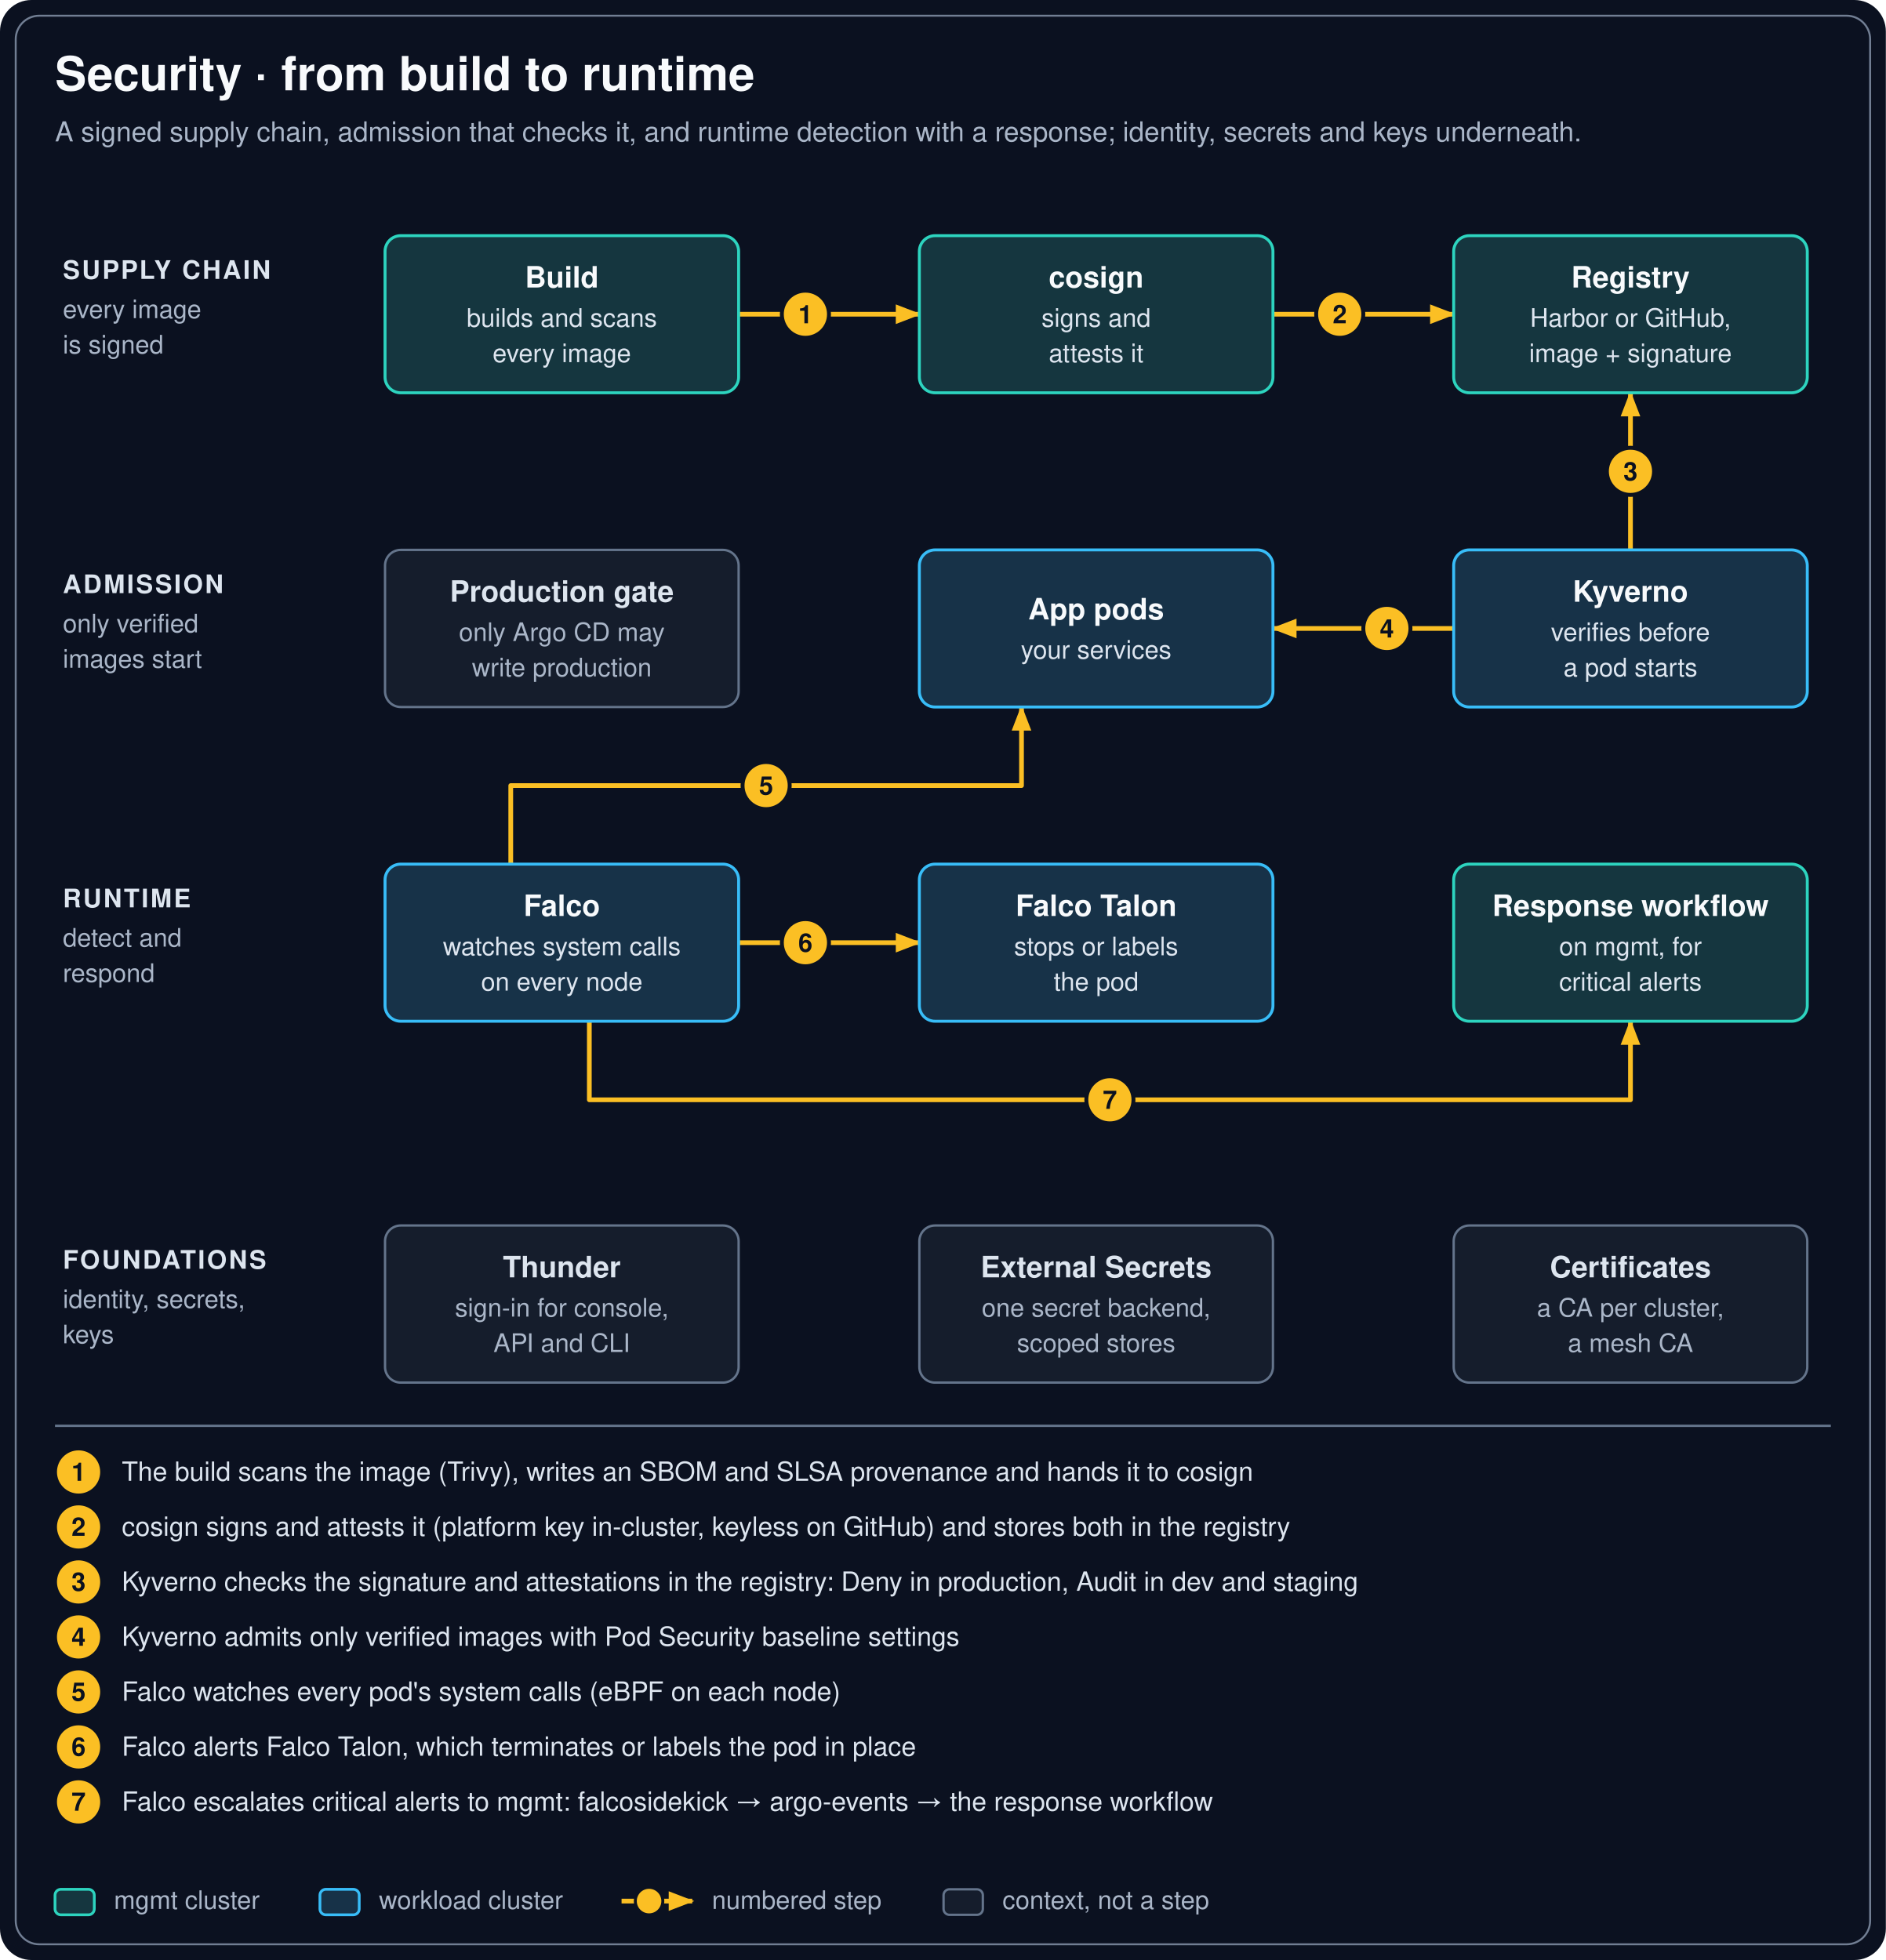
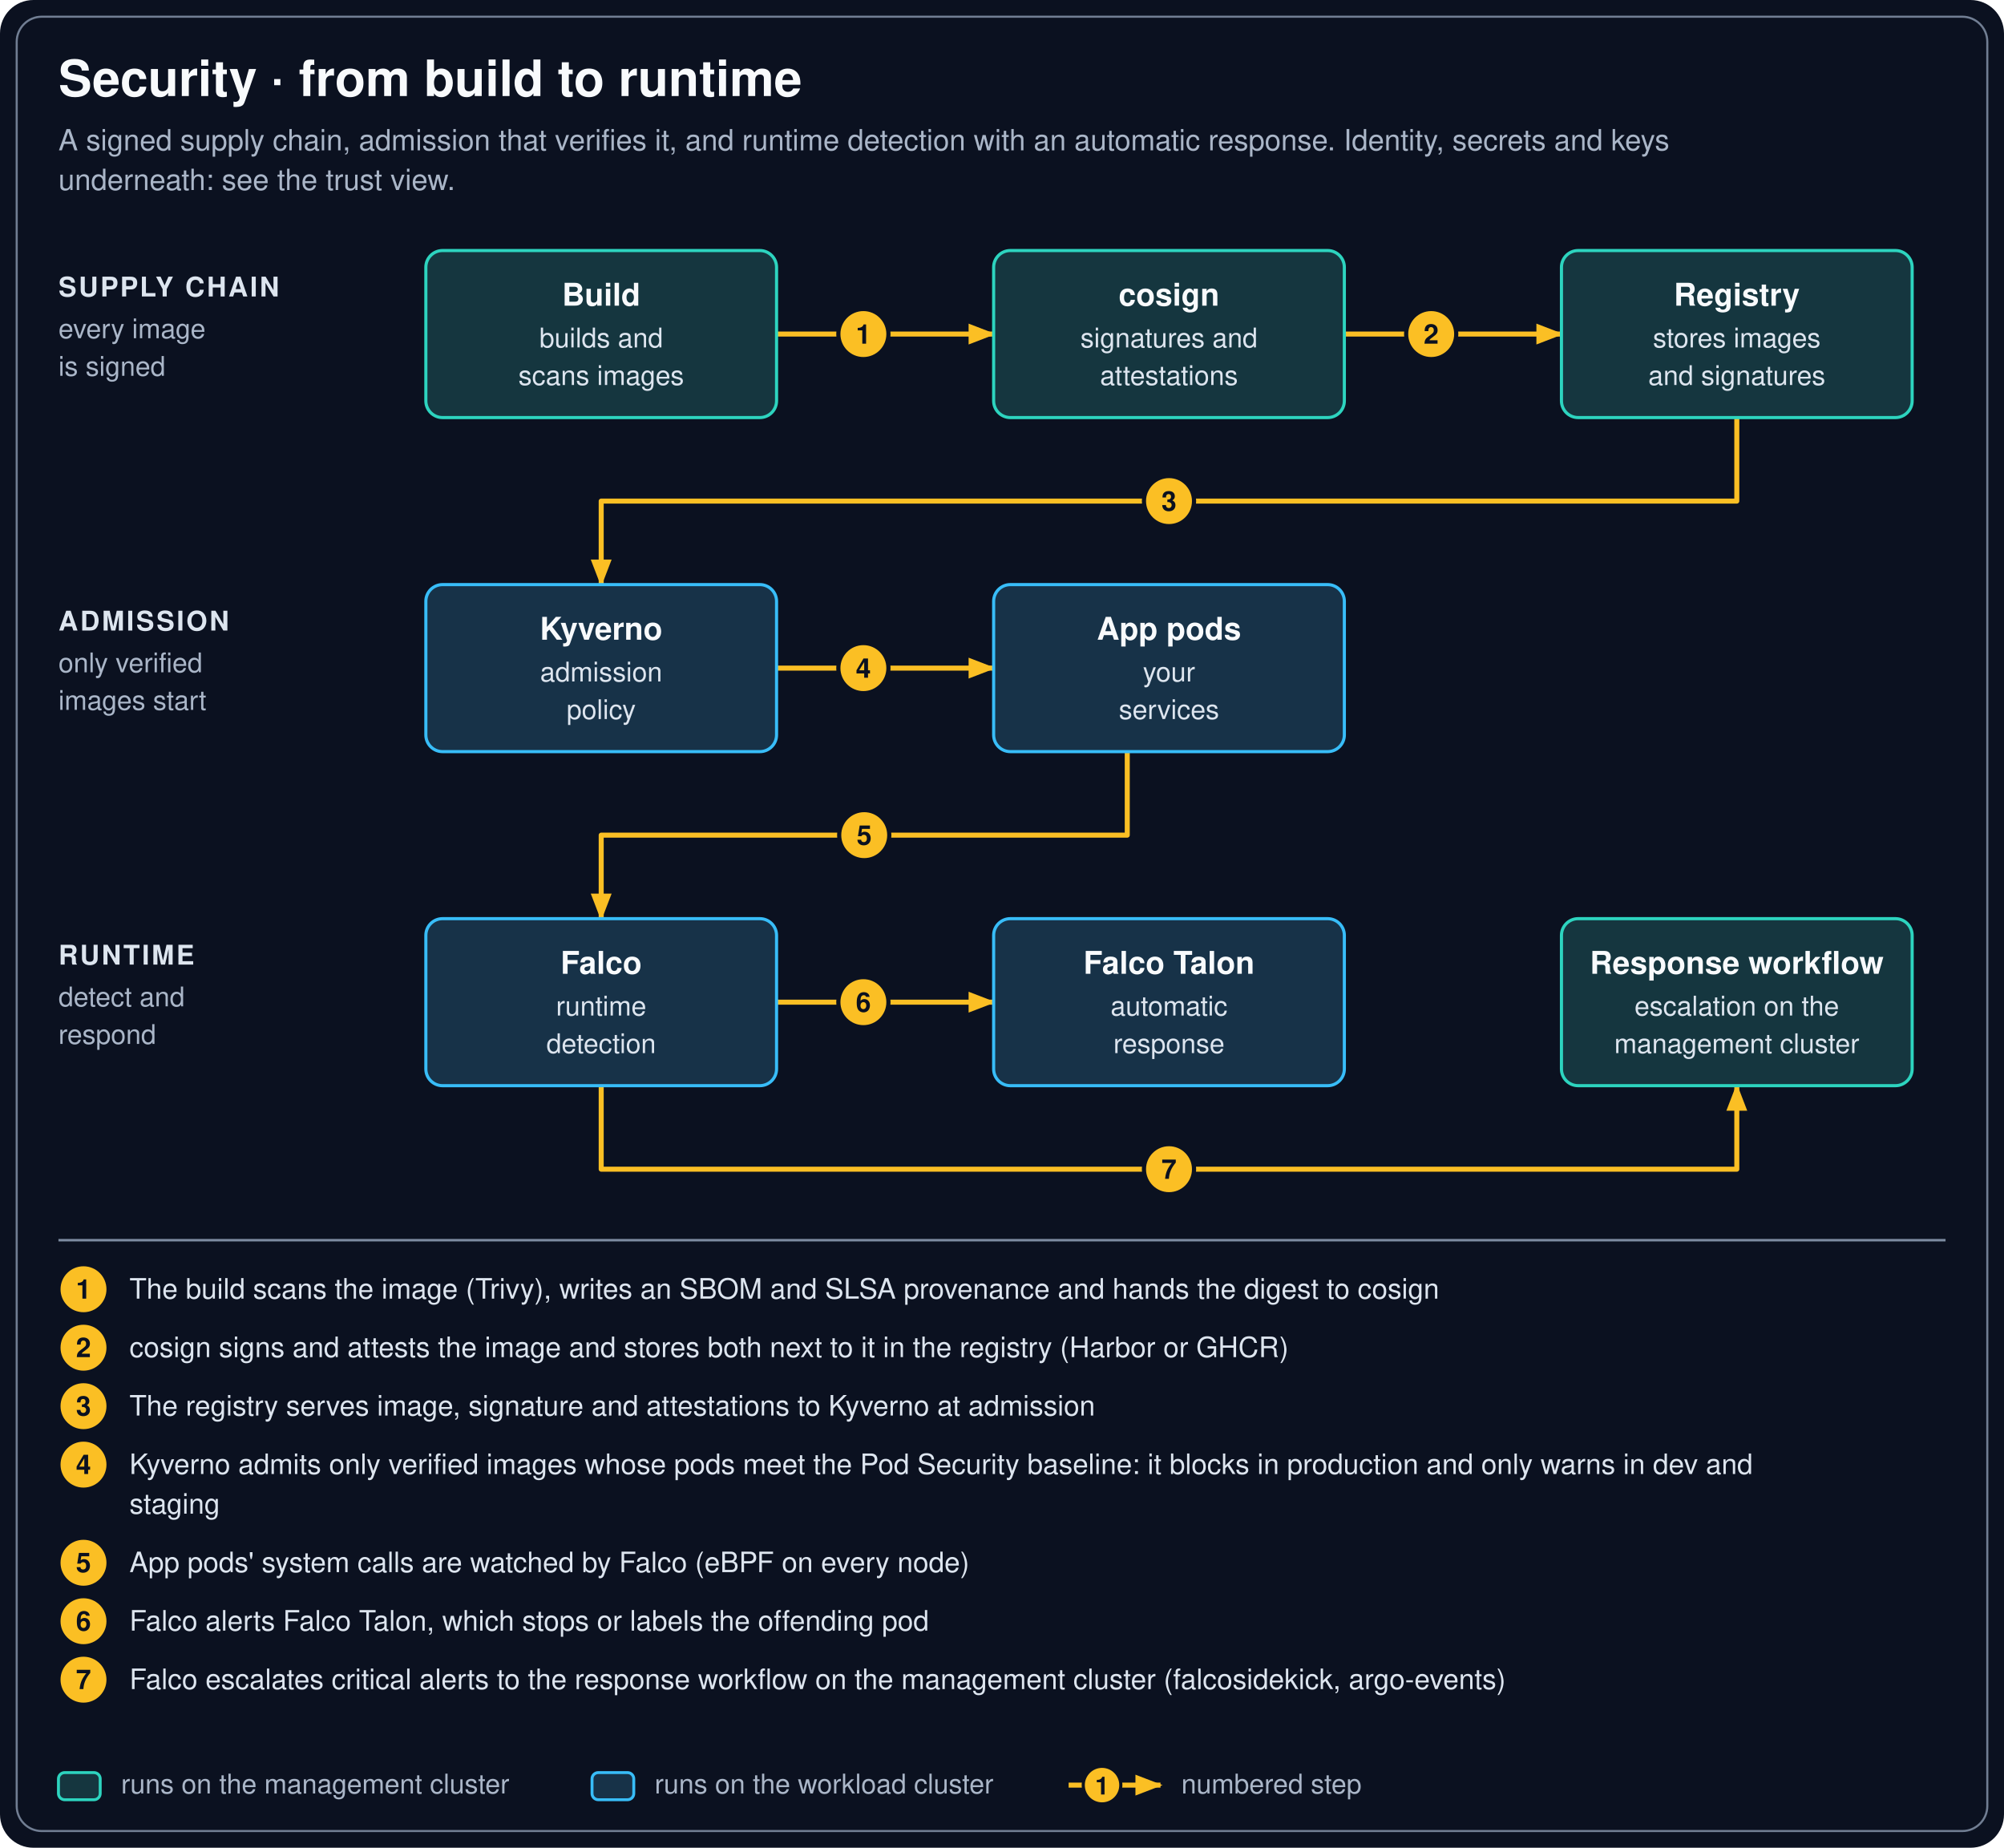
- <svg xmlns="http://www.w3.org/2000/svg" width="960" height="998" viewBox="0 0 960 998" role="img" aria-label="Security · from build to runtime">
+ <svg xmlns="http://www.w3.org/2000/svg" width="960" height="885" viewBox="0 0 960 885" role="img" aria-label="Security · from build to runtime">
  <style>.s{font-family:'Segoe UI','Helvetica Neue',Helvetica,Arial,'Liberation Sans',sans-serif}.m{font-family:'JetBrains Mono',SFMono-Regular,Menlo,Consolas,'Liberation Mono',monospace}.fx{fill:none;stroke-width:3.4;stroke-linecap:round;stroke-dasharray:4 10;opacity:0;animation:fxdash .9s linear infinite,fxseq 10.20s linear infinite both}@keyframes fxdash{to{stroke-dashoffset:-14}}@keyframes fxseq{0%{opacity:0}3%{opacity:1}25.9%{opacity:1}30.9%{opacity:0}100%{opacity:0}}@media (prefers-reduced-motion:reduce){.fx{animation:none;opacity:0}}</style>
  <defs>
    <marker id="ahfbbf24" markerWidth="13" markerHeight="10" refX="12" refY="5" orient="auto" markerUnits="userSpaceOnUse">
      <path d="M0,0 L13,5 L0,10 z" fill="#fbbf24" />
    </marker>
    <marker id="asfbbf24" markerWidth="13" markerHeight="10" refX="1" refY="5" orient="auto" markerUnits="userSpaceOnUse">
      <path d="M13,0 L0,5 L13,10 z" fill="#fbbf24" />
    </marker>
  </defs>
-   <rect width="960" height="998" rx="16" fill="#0b1120" />
-   <rect x="8" y="8" width="944" height="982" rx="12" fill="none" stroke="#8b9ab0" stroke-opacity=".8" />
-   <path d="M 376.0 160.0 L 468.0 160.0" fill="none" stroke="#fbbf24" stroke-width="2.4" stroke-linejoin="round" marker-end="url(#ahfbbf24)" />
-   <path d="M 648.0 160.0 L 740.0 160.0" fill="none" stroke="#fbbf24" stroke-width="2.4" stroke-linejoin="round" marker-end="url(#ahfbbf24)" />
-   <path d="M 830.0 280.0 L 830.0 200.0" fill="none" stroke="#fbbf24" stroke-width="2.4" stroke-linejoin="round" marker-end="url(#ahfbbf24)" />
-   <path d="M 740.0 320.0 L 648.0 320.0" fill="none" stroke="#fbbf24" stroke-width="2.4" stroke-linejoin="round" marker-end="url(#ahfbbf24)" />
-   <path d="M 260.0 440.0 L 260.0 400.0 L 520.0 400.0 L 520.0 360.0" fill="none" stroke="#fbbf24" stroke-width="2.4" stroke-linejoin="round" marker-end="url(#ahfbbf24)" />
-   <path d="M 376.0 480.0 L 468.0 480.0" fill="none" stroke="#fbbf24" stroke-width="2.4" stroke-linejoin="round" marker-end="url(#ahfbbf24)" />
-   <path d="M 300.0 520.0 L 300.0 560.0 L 830.0 560.0 L 830.0 520.0" fill="none" stroke="#fbbf24" stroke-width="2.4" stroke-linejoin="round" marker-end="url(#ahfbbf24)" />
-   <path class="fx" d="M 376.0 160.0 L 468.0 160.0" stroke="#fde5a7" style="animation-delay:0s,0.00s" />
-   <path class="fx" d="M 648.0 160.0 L 740.0 160.0" stroke="#fde5a7" style="animation-delay:0s,1.10s" />
-   <path class="fx" d="M 830.0 280.0 L 830.0 200.0" stroke="#fde5a7" style="animation-delay:0s,2.20s" />
-   <path class="fx" d="M 740.0 320.0 L 648.0 320.0" stroke="#fde5a7" style="animation-delay:0s,3.30s" />
-   <path class="fx" d="M 260.0 440.0 L 260.0 400.0 L 520.0 400.0 L 520.0 360.0" stroke="#fde5a7" style="animation-delay:0s,4.40s" />
-   <path class="fx" d="M 376.0 480.0 L 468.0 480.0" stroke="#fde5a7" style="animation-delay:0s,5.50s" />
-   <path class="fx" d="M 300.0 520.0 L 300.0 560.0 L 830.0 560.0 L 830.0 520.0" stroke="#fde5a7" style="animation-delay:0s,6.60s" />
-   <rect x="196" y="120" width="180" height="80" rx="8" fill="#15363f" stroke="#2dd4bf" stroke-width="1.5" />
-   <text class="s" x="286.0" y="146.4" font-size="15" fill="#f8fafc" font-weight="600" text-anchor="middle">Build</text>
-   <text class="s" x="286.0" y="166.4" font-size="13" fill="#dde5ef" text-anchor="middle">builds and scans</text>
-   <text class="s" x="286.0" y="184.4" font-size="13" fill="#dde5ef" text-anchor="middle">every image</text>
-   <rect x="468" y="120" width="180" height="80" rx="8" fill="#15363f" stroke="#2dd4bf" stroke-width="1.5" />
-   <text class="s" x="558.0" y="146.4" font-size="15" fill="#f8fafc" font-weight="600" text-anchor="middle">cosign</text>
-   <text class="s" x="558.0" y="166.4" font-size="13" fill="#dde5ef" text-anchor="middle">signs and</text>
-   <text class="s" x="558.0" y="184.4" font-size="13" fill="#dde5ef" text-anchor="middle">attests it</text>
-   <rect x="740" y="120" width="180" height="80" rx="8" fill="#15363f" stroke="#2dd4bf" stroke-width="1.5" />
-   <text class="s" x="830.0" y="146.4" font-size="15" fill="#f8fafc" font-weight="600" text-anchor="middle">Registry</text>
-   <text class="s" x="830.0" y="166.4" font-size="13" fill="#dde5ef" text-anchor="middle">Harbor or GitHub,</text>
-   <text class="s" x="830.0" y="184.4" font-size="13" fill="#dde5ef" text-anchor="middle">image + signature</text>
-   <rect x="196" y="280" width="180" height="80" rx="8" fill="#151d2c" stroke="#64748b" stroke-width="1.2" />
-   <text class="s" x="286.0" y="306.4" font-size="15" fill="#dde5ef" font-weight="600" text-anchor="middle">Production gate</text>
-   <text class="s" x="286.0" y="326.4" font-size="13" fill="#aab6c8" text-anchor="middle">only Argo CD may</text>
-   <text class="s" x="286.0" y="344.4" font-size="13" fill="#aab6c8" text-anchor="middle">write production</text>
-   <rect x="468" y="280" width="180" height="80" rx="8" fill="#173248" stroke="#38bdf8" stroke-width="1.5" />
-   <text class="s" x="558.0" y="315.4" font-size="15" fill="#f8fafc" font-weight="600" text-anchor="middle">App pods</text>
-   <text class="s" x="558.0" y="335.4" font-size="13" fill="#dde5ef" text-anchor="middle">your services</text>
-   <rect x="740" y="280" width="180" height="80" rx="8" fill="#173248" stroke="#38bdf8" stroke-width="1.5" />
-   <text class="s" x="830.0" y="306.4" font-size="15" fill="#f8fafc" font-weight="600" text-anchor="middle">Kyverno</text>
-   <text class="s" x="830.0" y="326.4" font-size="13" fill="#dde5ef" text-anchor="middle">verifies before</text>
-   <text class="s" x="830.0" y="344.4" font-size="13" fill="#dde5ef" text-anchor="middle">a pod starts</text>
-   <rect x="196" y="440" width="180" height="80" rx="8" fill="#173248" stroke="#38bdf8" stroke-width="1.5" />
-   <text class="s" x="286.0" y="466.4" font-size="15" fill="#f8fafc" font-weight="600" text-anchor="middle">Falco</text>
-   <text class="s" x="286.0" y="486.4" font-size="13" fill="#dde5ef" text-anchor="middle">watches system calls</text>
-   <text class="s" x="286.0" y="504.4" font-size="13" fill="#dde5ef" text-anchor="middle">on every node</text>
-   <rect x="468" y="440" width="180" height="80" rx="8" fill="#173248" stroke="#38bdf8" stroke-width="1.5" />
-   <text class="s" x="558.0" y="466.4" font-size="15" fill="#f8fafc" font-weight="600" text-anchor="middle">Falco Talon</text>
-   <text class="s" x="558.0" y="486.4" font-size="13" fill="#dde5ef" text-anchor="middle">stops or labels</text>
-   <text class="s" x="558.0" y="504.4" font-size="13" fill="#dde5ef" text-anchor="middle">the pod</text>
-   <rect x="740" y="440" width="180" height="80" rx="8" fill="#15363f" stroke="#2dd4bf" stroke-width="1.5" />
-   <text class="s" x="830.0" y="466.4" font-size="15" fill="#f8fafc" font-weight="600" text-anchor="middle">Response workflow</text>
-   <text class="s" x="830.0" y="486.4" font-size="13" fill="#dde5ef" text-anchor="middle">on mgmt, for</text>
-   <text class="s" x="830.0" y="504.4" font-size="13" fill="#dde5ef" text-anchor="middle">critical alerts</text>
-   <rect x="196" y="624" width="180" height="80" rx="8" fill="#151d2c" stroke="#64748b" stroke-width="1.2" />
-   <text class="s" x="286.0" y="650.4" font-size="15" fill="#dde5ef" font-weight="600" text-anchor="middle">Thunder</text>
-   <text class="s" x="286.0" y="670.4" font-size="13" fill="#aab6c8" text-anchor="middle">sign-in for console,</text>
-   <text class="s" x="286.0" y="688.4" font-size="13" fill="#aab6c8" text-anchor="middle">API and CLI</text>
-   <rect x="468" y="624" width="180" height="80" rx="8" fill="#151d2c" stroke="#64748b" stroke-width="1.2" />
-   <text class="s" x="558.0" y="650.4" font-size="15" fill="#dde5ef" font-weight="600" text-anchor="middle">External Secrets</text>
-   <text class="s" x="558.0" y="670.4" font-size="13" fill="#aab6c8" text-anchor="middle">one secret backend,</text>
-   <text class="s" x="558.0" y="688.4" font-size="13" fill="#aab6c8" text-anchor="middle">scoped stores</text>
-   <rect x="740" y="624" width="180" height="80" rx="8" fill="#151d2c" stroke="#64748b" stroke-width="1.2" />
-   <text class="s" x="830.0" y="650.4" font-size="15" fill="#dde5ef" font-weight="600" text-anchor="middle">Certificates</text>
-   <text class="s" x="830.0" y="670.4" font-size="13" fill="#aab6c8" text-anchor="middle">a CA per cluster,</text>
-   <text class="s" x="830.0" y="688.4" font-size="13" fill="#aab6c8" text-anchor="middle">a mesh CA</text>
+   <rect width="960" height="885" rx="16" fill="#0b1120" />
+   <rect x="8" y="8" width="944" height="869" rx="12" fill="none" stroke="#8b9ab0" stroke-opacity=".8" />
+   <path d="M 372.0 160.0 L 476.0 160.0" fill="none" stroke="#fbbf24" stroke-width="2.4" stroke-linejoin="round" marker-end="url(#ahfbbf24)" />
+   <path d="M 644.0 160.0 L 748.0 160.0" fill="none" stroke="#fbbf24" stroke-width="2.4" stroke-linejoin="round" marker-end="url(#ahfbbf24)" />
+   <path d="M 832.0 200.0 L 832.0 240.0 L 288.0 240.0 L 288.0 280.0" fill="none" stroke="#fbbf24" stroke-width="2.4" stroke-linejoin="round" marker-end="url(#ahfbbf24)" />
+   <path d="M 372.0 320.0 L 476.0 320.0" fill="none" stroke="#fbbf24" stroke-width="2.4" stroke-linejoin="round" marker-end="url(#ahfbbf24)" />
+   <path d="M 540.0 360.0 L 540.0 400.0 L 288.0 400.0 L 288.0 440.0" fill="none" stroke="#fbbf24" stroke-width="2.4" stroke-linejoin="round" marker-end="url(#ahfbbf24)" />
+   <path d="M 372.0 480.0 L 476.0 480.0" fill="none" stroke="#fbbf24" stroke-width="2.4" stroke-linejoin="round" marker-end="url(#ahfbbf24)" />
+   <path d="M 288.0 520.0 L 288.0 560.0 L 832.0 560.0 L 832.0 520.0" fill="none" stroke="#fbbf24" stroke-width="2.4" stroke-linejoin="round" marker-end="url(#ahfbbf24)" />
+   <path class="fx" d="M 372.0 160.0 L 476.0 160.0" stroke="#fde5a7" style="animation-delay:0s,0.00s" />
+   <path class="fx" d="M 644.0 160.0 L 748.0 160.0" stroke="#fde5a7" style="animation-delay:0s,1.10s" />
+   <path class="fx" d="M 832.0 200.0 L 832.0 240.0 L 288.0 240.0 L 288.0 280.0" stroke="#fde5a7" style="animation-delay:0s,2.20s" />
+   <path class="fx" d="M 372.0 320.0 L 476.0 320.0" stroke="#fde5a7" style="animation-delay:0s,3.30s" />
+   <path class="fx" d="M 540.0 360.0 L 540.0 400.0 L 288.0 400.0 L 288.0 440.0" stroke="#fde5a7" style="animation-delay:0s,4.40s" />
+   <path class="fx" d="M 372.0 480.0 L 476.0 480.0" stroke="#fde5a7" style="animation-delay:0s,5.50s" />
+   <path class="fx" d="M 288.0 520.0 L 288.0 560.0 L 832.0 560.0 L 832.0 520.0" stroke="#fde5a7" style="animation-delay:0s,6.60s" />
+   <rect x="204" y="120" width="168" height="80" rx="8" fill="#15363f" stroke="#2dd4bf" stroke-width="1.5" />
+   <text class="s" x="288.0" y="146.4" font-size="15" fill="#f8fafc" font-weight="600" text-anchor="middle">Build</text>
+   <text class="s" x="288.0" y="166.4" font-size="13" fill="#dde5ef" text-anchor="middle">builds and</text>
+   <text class="s" x="288.0" y="184.4" font-size="13" fill="#dde5ef" text-anchor="middle">scans images</text>
+   <rect x="476" y="120" width="168" height="80" rx="8" fill="#15363f" stroke="#2dd4bf" stroke-width="1.5" />
+   <text class="s" x="560.0" y="146.4" font-size="15" fill="#f8fafc" font-weight="600" text-anchor="middle">cosign</text>
+   <text class="s" x="560.0" y="166.4" font-size="13" fill="#dde5ef" text-anchor="middle">signatures and</text>
+   <text class="s" x="560.0" y="184.4" font-size="13" fill="#dde5ef" text-anchor="middle">attestations</text>
+   <rect x="748" y="120" width="168" height="80" rx="8" fill="#15363f" stroke="#2dd4bf" stroke-width="1.5" />
+   <text class="s" x="832.0" y="146.4" font-size="15" fill="#f8fafc" font-weight="600" text-anchor="middle">Registry</text>
+   <text class="s" x="832.0" y="166.4" font-size="13" fill="#dde5ef" text-anchor="middle">stores images</text>
+   <text class="s" x="832.0" y="184.4" font-size="13" fill="#dde5ef" text-anchor="middle">and signatures</text>
+   <rect x="204" y="280" width="168" height="80" rx="8" fill="#173248" stroke="#38bdf8" stroke-width="1.5" />
+   <text class="s" x="288.0" y="306.4" font-size="15" fill="#f8fafc" font-weight="600" text-anchor="middle">Kyverno</text>
+   <text class="s" x="288.0" y="326.4" font-size="13" fill="#dde5ef" text-anchor="middle">admission</text>
+   <text class="s" x="288.0" y="344.4" font-size="13" fill="#dde5ef" text-anchor="middle">policy</text>
+   <rect x="476" y="280" width="168" height="80" rx="8" fill="#173248" stroke="#38bdf8" stroke-width="1.5" />
+   <text class="s" x="560.0" y="306.4" font-size="15" fill="#f8fafc" font-weight="600" text-anchor="middle">App pods</text>
+   <text class="s" x="560.0" y="326.4" font-size="13" fill="#dde5ef" text-anchor="middle">your</text>
+   <text class="s" x="560.0" y="344.4" font-size="13" fill="#dde5ef" text-anchor="middle">services</text>
+   <rect x="204" y="440" width="168" height="80" rx="8" fill="#173248" stroke="#38bdf8" stroke-width="1.5" />
+   <text class="s" x="288.0" y="466.4" font-size="15" fill="#f8fafc" font-weight="600" text-anchor="middle">Falco</text>
+   <text class="s" x="288.0" y="486.4" font-size="13" fill="#dde5ef" text-anchor="middle">runtime</text>
+   <text class="s" x="288.0" y="504.4" font-size="13" fill="#dde5ef" text-anchor="middle">detection</text>
+   <rect x="476" y="440" width="168" height="80" rx="8" fill="#173248" stroke="#38bdf8" stroke-width="1.5" />
+   <text class="s" x="560.0" y="466.4" font-size="15" fill="#f8fafc" font-weight="600" text-anchor="middle">Falco Talon</text>
+   <text class="s" x="560.0" y="486.4" font-size="13" fill="#dde5ef" text-anchor="middle">automatic</text>
+   <text class="s" x="560.0" y="504.4" font-size="13" fill="#dde5ef" text-anchor="middle">response</text>
+   <rect x="748" y="440" width="168" height="80" rx="8" fill="#15363f" stroke="#2dd4bf" stroke-width="1.5" />
+   <text class="s" x="832.0" y="466.4" font-size="15" fill="#f8fafc" font-weight="600" text-anchor="middle">Response workflow</text>
+   <text class="s" x="832.0" y="486.4" font-size="13" fill="#dde5ef" text-anchor="middle">escalation on the</text>
+   <text class="s" x="832.0" y="504.4" font-size="13" fill="#dde5ef" text-anchor="middle">management cluster</text>
  <text class="s" x="28.0" y="46.0" font-size="24" fill="#f8fafc" font-weight="700">Security · from build to runtime</text>
-   <text class="s" x="28.0" y="72.0" font-size="14" fill="#aab6c8">A signed supply chain, admission that checks it, and runtime detection with a response; identity, secrets and keys underneath.</text>
-   <text class="s" x="32.0" y="142.0" font-size="13" fill="#dde5ef" font-weight="700" letter-spacing="1.0">SUPPLY CHAIN</text>
-   <text class="s" x="32.0" y="162.0" font-size="13" fill="#aab6c8">every image</text>
-   <text class="s" x="32.0" y="180.0" font-size="13" fill="#aab6c8">is signed</text>
-   <text class="s" x="32.0" y="302.0" font-size="13" fill="#dde5ef" font-weight="700" letter-spacing="1.0">ADMISSION</text>
-   <text class="s" x="32.0" y="322.0" font-size="13" fill="#aab6c8">only verified</text>
-   <text class="s" x="32.0" y="340.0" font-size="13" fill="#aab6c8">images start</text>
-   <text class="s" x="32.0" y="462.0" font-size="13" fill="#dde5ef" font-weight="700" letter-spacing="1.0">RUNTIME</text>
-   <text class="s" x="32.0" y="482.0" font-size="13" fill="#aab6c8">detect and</text>
-   <text class="s" x="32.0" y="500.0" font-size="13" fill="#aab6c8">respond</text>
-   <text class="s" x="32.0" y="646.0" font-size="13" fill="#dde5ef" font-weight="700" letter-spacing="1.0">FOUNDATIONS</text>
-   <text class="s" x="32.0" y="666.0" font-size="13" fill="#aab6c8">identity, secrets,</text>
-   <text class="s" x="32.0" y="684.0" font-size="13" fill="#aab6c8">keys</text>
-   <circle cx="410.0" cy="160.0" r="12" fill="#fbbf24" stroke="#0b1120" stroke-width="2" />
-   <text class="s" x="410.0" y="164.6" font-size="13" font-weight="700" fill="#0b1120" text-anchor="middle">1</text>
-   <circle cx="682.0" cy="160.0" r="12" fill="#fbbf24" stroke="#0b1120" stroke-width="2" />
-   <text class="s" x="682.0" y="164.6" font-size="13" font-weight="700" fill="#0b1120" text-anchor="middle">2</text>
-   <circle cx="830.0" cy="240.0" r="12" fill="#fbbf24" stroke="#0b1120" stroke-width="2" />
-   <text class="s" x="830.0" y="244.6" font-size="13" font-weight="700" fill="#0b1120" text-anchor="middle">3</text>
-   <circle cx="706.0" cy="320.0" r="12" fill="#fbbf24" stroke="#0b1120" stroke-width="2" />
-   <text class="s" x="706.0" y="324.6" font-size="13" font-weight="700" fill="#0b1120" text-anchor="middle">4</text>
-   <circle cx="390.0" cy="400.0" r="12" fill="#fbbf24" stroke="#0b1120" stroke-width="2" />
-   <text class="s" x="390.0" y="404.6" font-size="13" font-weight="700" fill="#0b1120" text-anchor="middle">5</text>
-   <circle cx="410.0" cy="480.0" r="12" fill="#fbbf24" stroke="#0b1120" stroke-width="2" />
-   <text class="s" x="410.0" y="484.6" font-size="13" font-weight="700" fill="#0b1120" text-anchor="middle">6</text>
-   <circle cx="565.0" cy="560.0" r="12" fill="#fbbf24" stroke="#0b1120" stroke-width="2" />
-   <text class="s" x="565.0" y="564.6" font-size="13" font-weight="700" fill="#0b1120" text-anchor="middle">7</text>
-   <line x1="28" y1="726" x2="932" y2="726" stroke="#64748b" stroke-width="1.2" />
-   <circle cx="40" cy="749.5" r="11" fill="#fbbf24" />
-   <text class="s" x="40" y="754" font-size="13" font-weight="700" fill="#0b1120" text-anchor="middle">1</text>
-   <text class="s" x="62.0" y="754.0" font-size="13.5" fill="#dde5ef">The build scans the image (Trivy), writes an SBOM and SLSA provenance and hands it to cosign</text>
-   <circle cx="40" cy="777.5" r="11" fill="#fbbf24" />
-   <text class="s" x="40" y="782" font-size="13" font-weight="700" fill="#0b1120" text-anchor="middle">2</text>
-   <text class="s" x="62.0" y="782.0" font-size="13.5" fill="#dde5ef">cosign signs and attests it (platform key in-cluster, keyless on GitHub) and stores both in the registry</text>
-   <circle cx="40" cy="805.5" r="11" fill="#fbbf24" />
-   <text class="s" x="40" y="810" font-size="13" font-weight="700" fill="#0b1120" text-anchor="middle">3</text>
-   <text class="s" x="62.0" y="810.0" font-size="13.5" fill="#dde5ef">Kyverno checks the signature and attestations in the registry: Deny in production, Audit in dev and staging</text>
-   <circle cx="40" cy="833.5" r="11" fill="#fbbf24" />
-   <text class="s" x="40" y="838" font-size="13" font-weight="700" fill="#0b1120" text-anchor="middle">4</text>
-   <text class="s" x="62.0" y="838.0" font-size="13.5" fill="#dde5ef">Kyverno admits only verified images with Pod Security baseline settings</text>
-   <circle cx="40" cy="861.5" r="11" fill="#fbbf24" />
-   <text class="s" x="40" y="866" font-size="13" font-weight="700" fill="#0b1120" text-anchor="middle">5</text>
-   <text class="s" x="62.0" y="866.0" font-size="13.5" fill="#dde5ef">Falco watches every pod's system calls (eBPF on each node)</text>
-   <circle cx="40" cy="889.5" r="11" fill="#fbbf24" />
-   <text class="s" x="40" y="894" font-size="13" font-weight="700" fill="#0b1120" text-anchor="middle">6</text>
-   <text class="s" x="62.0" y="894.0" font-size="13.5" fill="#dde5ef">Falco alerts Falco Talon, which terminates or labels the pod in place</text>
-   <circle cx="40" cy="917.5" r="11" fill="#fbbf24" />
-   <text class="s" x="40" y="922" font-size="13" font-weight="700" fill="#0b1120" text-anchor="middle">7</text>
-   <text class="s" x="62.0" y="922.0" font-size="13.5" fill="#dde5ef">Falco escalates critical alerts to mgmt: falcosidekick → argo-events → the response workflow</text>
-   <rect x="28" y="962" width="20" height="13" rx="3" fill="#15363f" stroke="#2dd4bf" stroke-width="1.4" />
-   <text class="s" x="58.0" y="972.0" font-size="13" fill="#aab6c8">mgmt cluster</text>
-   <rect x="162.863" y="962" width="20" height="13" rx="3" fill="#173248" stroke="#38bdf8" stroke-width="1.4" />
-   <text class="s" x="192.9" y="972.0" font-size="13" fill="#aab6c8">workload cluster</text>
-   <path d="M 316.41 968 L 352.41 968" stroke="#fbbf24" stroke-width="2.4" marker-end="url(#ahfbbf24)" />
-   <circle cx="330.41" cy="968" r="7" fill="#fbbf24" stroke="#0b1120" stroke-width="1.5" />
-   <text class="s" x="362.4" y="972.0" font-size="13" fill="#aab6c8">numbered step</text>
-   <rect x="480.322" y="962" width="20" height="13" rx="3" fill="#151d2c" stroke="#64748b" stroke-width="1.2" />
-   <text class="s" x="510.3" y="972.0" font-size="13" fill="#aab6c8">context, not a step</text>
+   <text class="s" x="28.0" y="72.0" font-size="14" fill="#aab6c8">A signed supply chain, admission that verifies it, and runtime detection with an automatic response. Identity, secrets and keys</text>
+   <text class="s" x="28.0" y="91.0" font-size="14" fill="#aab6c8">underneath: see the trust view.</text>
+   <text class="s" x="28.0" y="142.0" font-size="13" fill="#dde5ef" font-weight="700" letter-spacing="1.0">SUPPLY CHAIN</text>
+   <text class="s" x="28.0" y="162.0" font-size="13" fill="#aab6c8">every image</text>
+   <text class="s" x="28.0" y="180.0" font-size="13" fill="#aab6c8">is signed</text>
+   <text class="s" x="28.0" y="302.0" font-size="13" fill="#dde5ef" font-weight="700" letter-spacing="1.0">ADMISSION</text>
+   <text class="s" x="28.0" y="322.0" font-size="13" fill="#aab6c8">only verified</text>
+   <text class="s" x="28.0" y="340.0" font-size="13" fill="#aab6c8">images start</text>
+   <text class="s" x="28.0" y="462.0" font-size="13" fill="#dde5ef" font-weight="700" letter-spacing="1.0">RUNTIME</text>
+   <text class="s" x="28.0" y="482.0" font-size="13" fill="#aab6c8">detect and</text>
+   <text class="s" x="28.0" y="500.0" font-size="13" fill="#aab6c8">respond</text>
+   <circle cx="413.6" cy="160.0" r="12" fill="#fbbf24" stroke="#0b1120" stroke-width="2" />
+   <text class="s" x="413.6" y="164.6" font-size="13" font-weight="700" fill="#0b1120" text-anchor="middle">1</text>
+   <circle cx="685.6" cy="160.0" r="12" fill="#fbbf24" stroke="#0b1120" stroke-width="2" />
+   <text class="s" x="685.6" y="164.6" font-size="13" font-weight="700" fill="#0b1120" text-anchor="middle">2</text>
+   <circle cx="560.0" cy="240.0" r="12" fill="#fbbf24" stroke="#0b1120" stroke-width="2" />
+   <text class="s" x="560.0" y="244.6" font-size="13" font-weight="700" fill="#0b1120" text-anchor="middle">3</text>
+   <circle cx="413.6" cy="320.0" r="12" fill="#fbbf24" stroke="#0b1120" stroke-width="2" />
+   <text class="s" x="413.6" y="324.6" font-size="13" font-weight="700" fill="#0b1120" text-anchor="middle">4</text>
+   <circle cx="414.0" cy="400.0" r="12" fill="#fbbf24" stroke="#0b1120" stroke-width="2" />
+   <text class="s" x="414.0" y="404.6" font-size="13" font-weight="700" fill="#0b1120" text-anchor="middle">5</text>
+   <circle cx="413.6" cy="480.0" r="12" fill="#fbbf24" stroke="#0b1120" stroke-width="2" />
+   <text class="s" x="413.6" y="484.6" font-size="13" font-weight="700" fill="#0b1120" text-anchor="middle">6</text>
+   <circle cx="560.0" cy="560.0" r="12" fill="#fbbf24" stroke="#0b1120" stroke-width="2" />
+   <text class="s" x="560.0" y="564.6" font-size="13" font-weight="700" fill="#0b1120" text-anchor="middle">7</text>
+   <line x1="28" y1="594.0" x2="932" y2="594.0" stroke="#7c8aa0" stroke-width="1.2" />
+   <circle cx="40" cy="617.5" r="11" fill="#fbbf24" />
+   <text class="s" x="40" y="622.0" font-size="13" font-weight="700" fill="#0b1120" text-anchor="middle">1</text>
+   <text class="s" x="62.0" y="622.0" font-size="13.5" fill="#dde5ef">The build scans the image (Trivy), writes an SBOM and SLSA provenance and hands the digest to cosign</text>
+   <circle cx="40" cy="645.5" r="11" fill="#fbbf24" />
+   <text class="s" x="40" y="650.0" font-size="13" font-weight="700" fill="#0b1120" text-anchor="middle">2</text>
+   <text class="s" x="62.0" y="650.0" font-size="13.5" fill="#dde5ef">cosign signs and attests the image and stores both next to it in the registry (Harbor or GHCR)</text>
+   <circle cx="40" cy="673.5" r="11" fill="#fbbf24" />
+   <text class="s" x="40" y="678.0" font-size="13" font-weight="700" fill="#0b1120" text-anchor="middle">3</text>
+   <text class="s" x="62.0" y="678.0" font-size="13.5" fill="#dde5ef">The registry serves image, signature and attestations to Kyverno at admission</text>
+   <circle cx="40" cy="701.5" r="11" fill="#fbbf24" />
+   <text class="s" x="40" y="706.0" font-size="13" font-weight="700" fill="#0b1120" text-anchor="middle">4</text>
+   <text class="s" x="62.0" y="706.0" font-size="13.5" fill="#dde5ef">Kyverno admits only verified images whose pods meet the Pod Security baseline: it blocks in production and only warns in dev and</text>
+   <text class="s" x="62.0" y="725.0" font-size="13.5" fill="#dde5ef">staging</text>
+   <circle cx="40" cy="748.5" r="11" fill="#fbbf24" />
+   <text class="s" x="40" y="753.0" font-size="13" font-weight="700" fill="#0b1120" text-anchor="middle">5</text>
+   <text class="s" x="62.0" y="753.0" font-size="13.5" fill="#dde5ef">App pods' system calls are watched by Falco (eBPF on every node)</text>
+   <circle cx="40" cy="776.5" r="11" fill="#fbbf24" />
+   <text class="s" x="40" y="781.0" font-size="13" font-weight="700" fill="#0b1120" text-anchor="middle">6</text>
+   <text class="s" x="62.0" y="781.0" font-size="13.5" fill="#dde5ef">Falco alerts Falco Talon, which stops or labels the offending pod</text>
+   <circle cx="40" cy="804.5" r="11" fill="#fbbf24" />
+   <text class="s" x="40" y="809.0" font-size="13" font-weight="700" fill="#0b1120" text-anchor="middle">7</text>
+   <text class="s" x="62.0" y="809.0" font-size="13.5" fill="#dde5ef">Falco escalates critical alerts to the response workflow on the management cluster (falcosidekick, argo-events)</text>
+   <rect x="28" y="849.0" width="20" height="13" rx="3" fill="#15363f" stroke="#2dd4bf" stroke-width="1.4" />
+   <text class="s" x="58.0" y="859.0" font-size="13" fill="#aab6c8">runs on the management cluster</text>
+   <rect x="283.605" y="849.0" width="20" height="13" rx="3" fill="#173248" stroke="#38bdf8" stroke-width="1.4" />
+   <text class="s" x="313.6" y="859.0" font-size="13" fill="#aab6c8">runs on the workload cluster</text>
+   <path d="M 511.924 855.0 L 555.924 855.0" stroke="#fbbf24" stroke-width="2.4" marker-end="url(#ahfbbf24)" />
+   <circle cx="527.924" cy="855.0" r="9" fill="#fbbf24" stroke="#0b1120" stroke-width="1.5" />
+   <text class="s" x="527.924" y="859.5" font-size="12" font-weight="700" fill="#0b1120" text-anchor="middle">1</text>
+   <text class="s" x="565.9" y="859.0" font-size="13" fill="#aab6c8">numbered step</text>
</svg>
